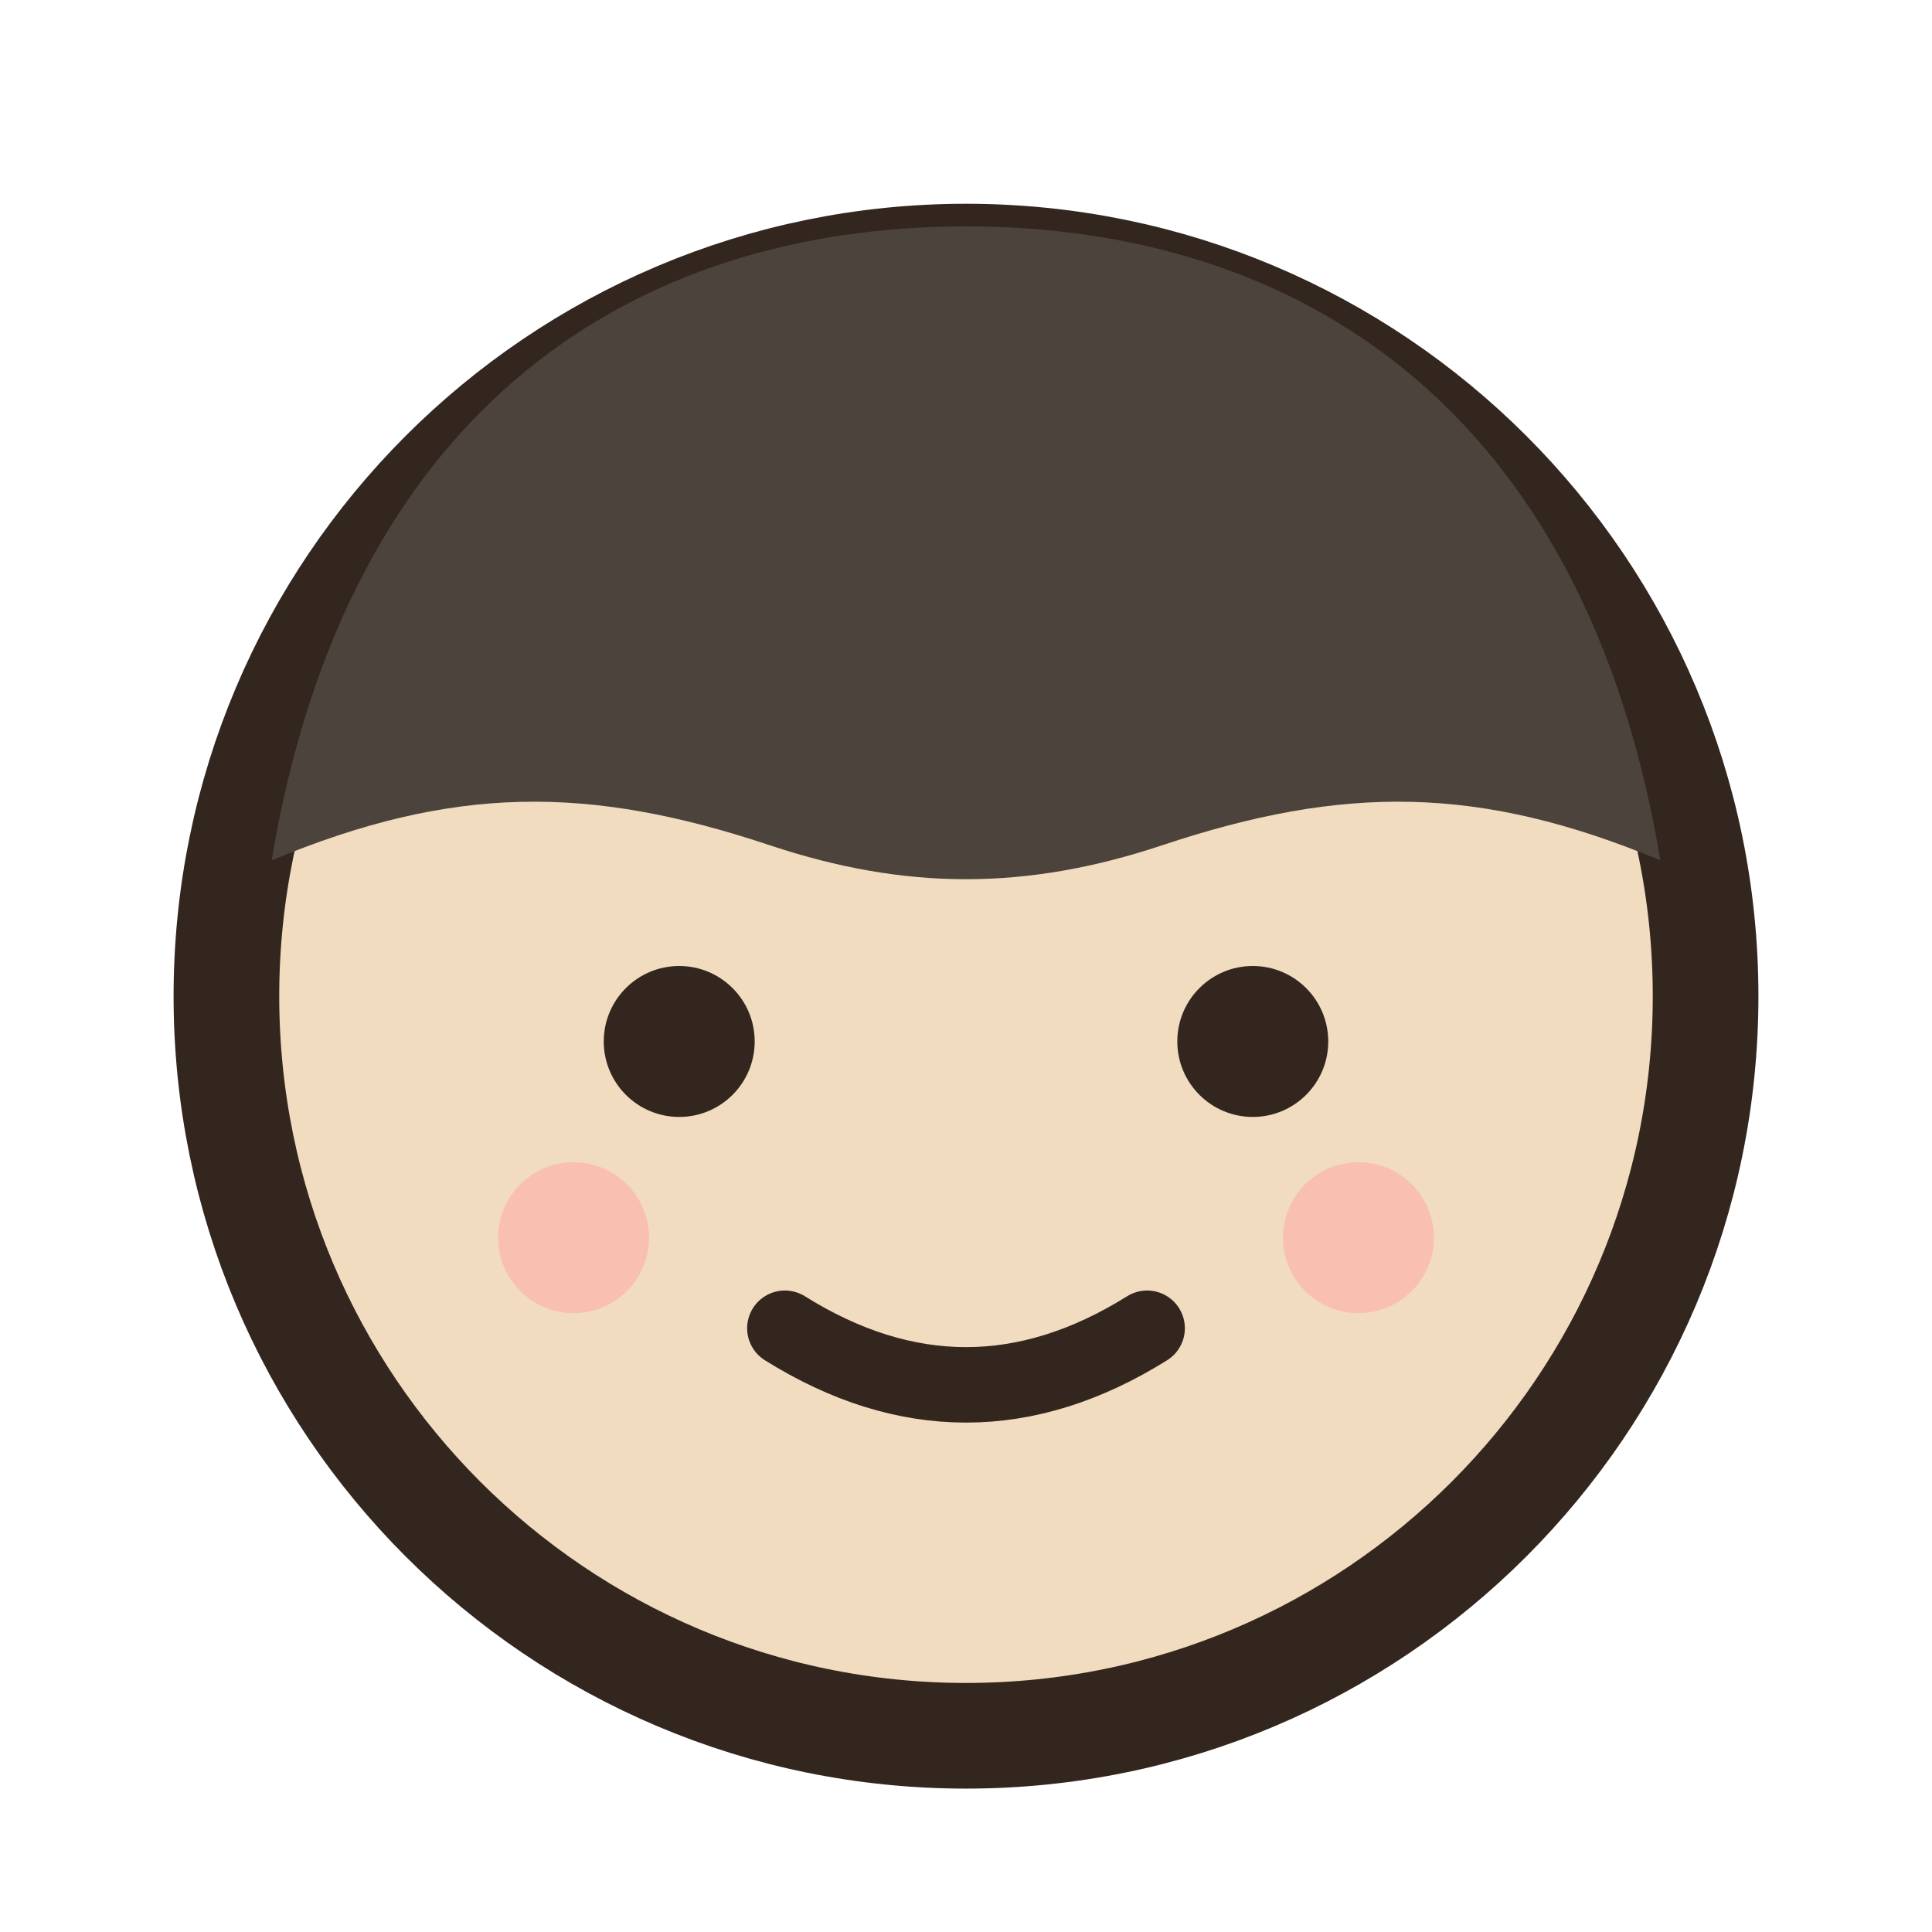
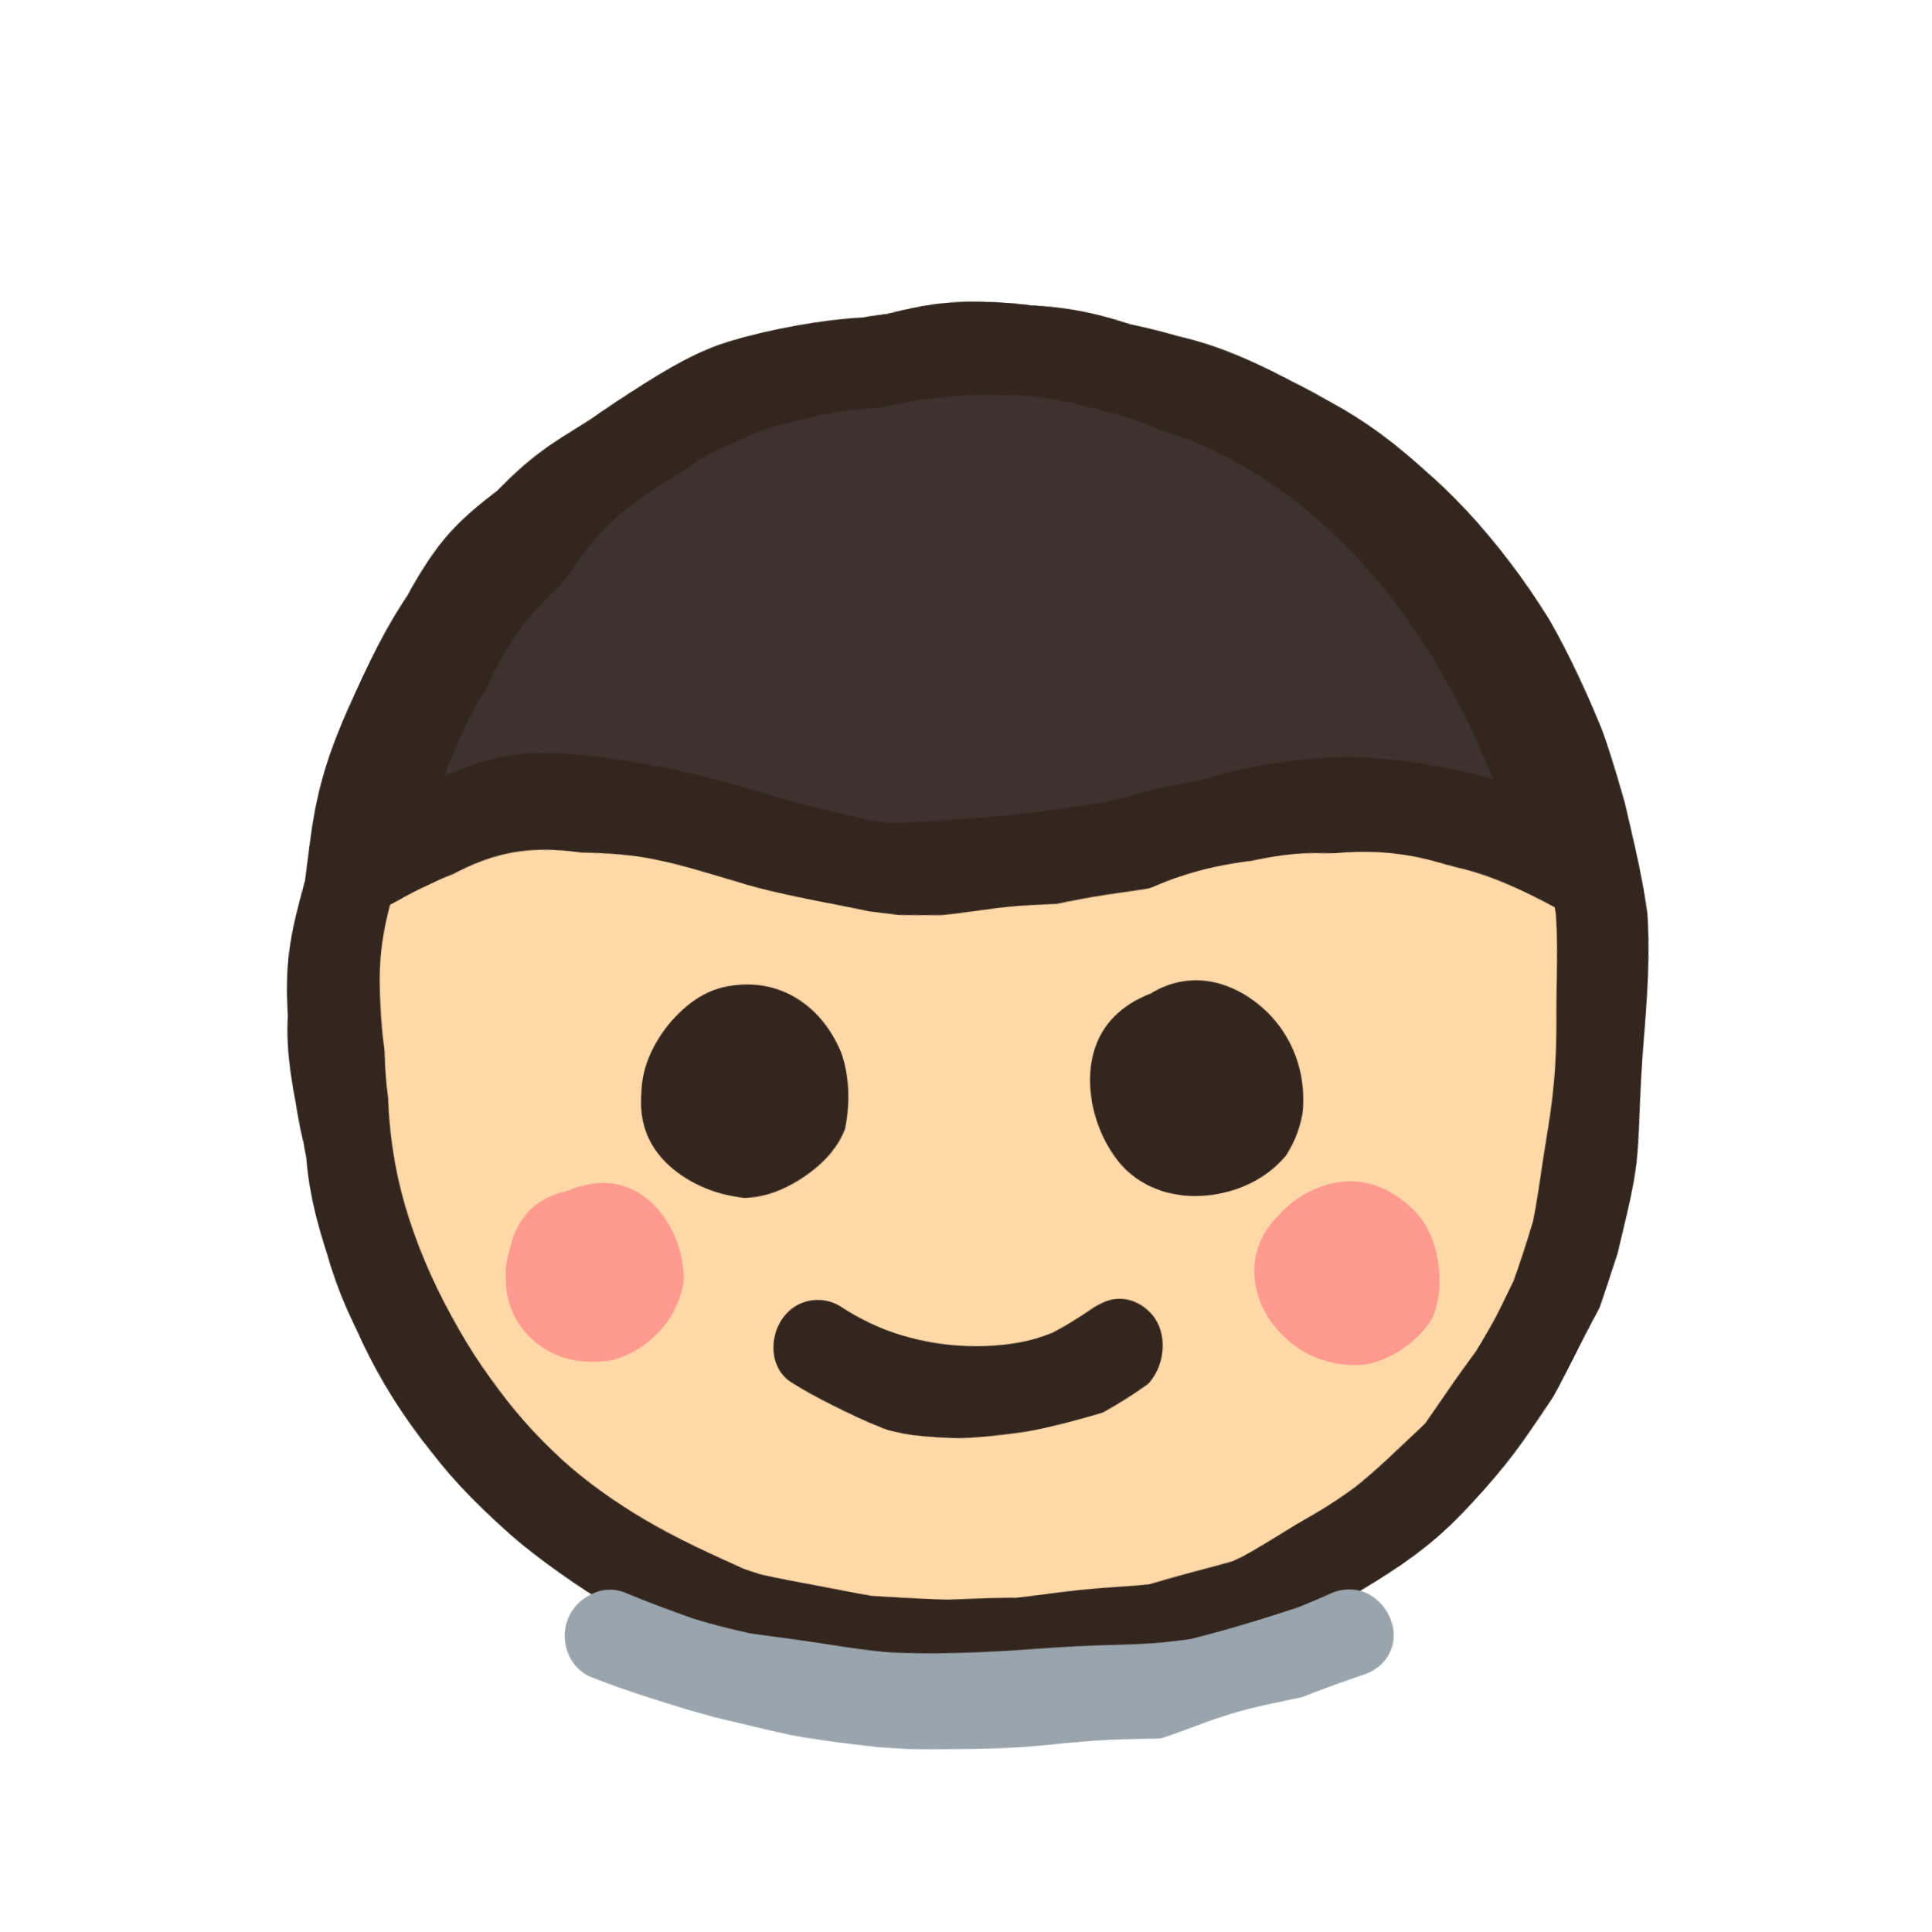
<svg xmlns="http://www.w3.org/2000/svg" viewBox="0 0 128 128">
-   <circle cx="64" cy="66" r="49" fill="#f1dcc0" stroke="#33261f" stroke-width="7" />
-   <path d="M18 57c5-30 24-42 46-42s41 12 46 42c-12-5-21-5-33-1-9 3-17 3-26 0-12-4-21-4-33 1z" fill="#4c443c" />
-   <circle cx="45" cy="69" r="5" fill="#33261f" />
-   <circle cx="83" cy="69" r="5" fill="#33261f" />
-   <path d="M52 88c8 5 16 5 24 0" fill="none" stroke="#33261f" stroke-width="5" stroke-linecap="round" />
-   <circle cx="38" cy="82" r="5" fill="#ffaaa1" opacity=".55" />
-   <circle cx="90" cy="82" r="5" fill="#ffaaa1" opacity=".55" />
+   <filter id="wiggle">
+     <feTurbulence baseFrequency=".052" numOctaves="2" seed="19" />
+     <feDisplacementMap in="SourceGraphic" scale="1.15" />
+   </filter>
+   <g filter="url(#wiggle)" stroke="#32261f" stroke-width="6" stroke-linecap="round" stroke-linejoin="round">
+     <path d="M22 67c0-27 18-44 42-44s42 17 42 44c0 26-17 42-42 42-24 0-42-16-42-42z" fill="#ffd8a8" />
+     <path d="M24 57c6-22 20-34 40-34s33 12 40 34c-9-5-18-5-28-2-9 3-18 3-27 0-10-3-18-3-25 2z" fill="#3c322e" />
+     <circle cx="49" cy="72" r="4" fill="#32261f" />
+     <circle cx="79" cy="72" r="4" fill="#32261f" />
+     <path d="M54 89c6 4 14 4 20 0" fill="none" />
+     <circle cx="39" cy="84" r="6" fill="#ff9a8f" stroke="none" />
+     <circle cx="89" cy="84" r="6" fill="#ff9a8f" stroke="none" />
+     <path d="M40 108c14 6 35 6 49 0" fill="none" stroke="#9aa4ad" />
+   </g>
</svg>
